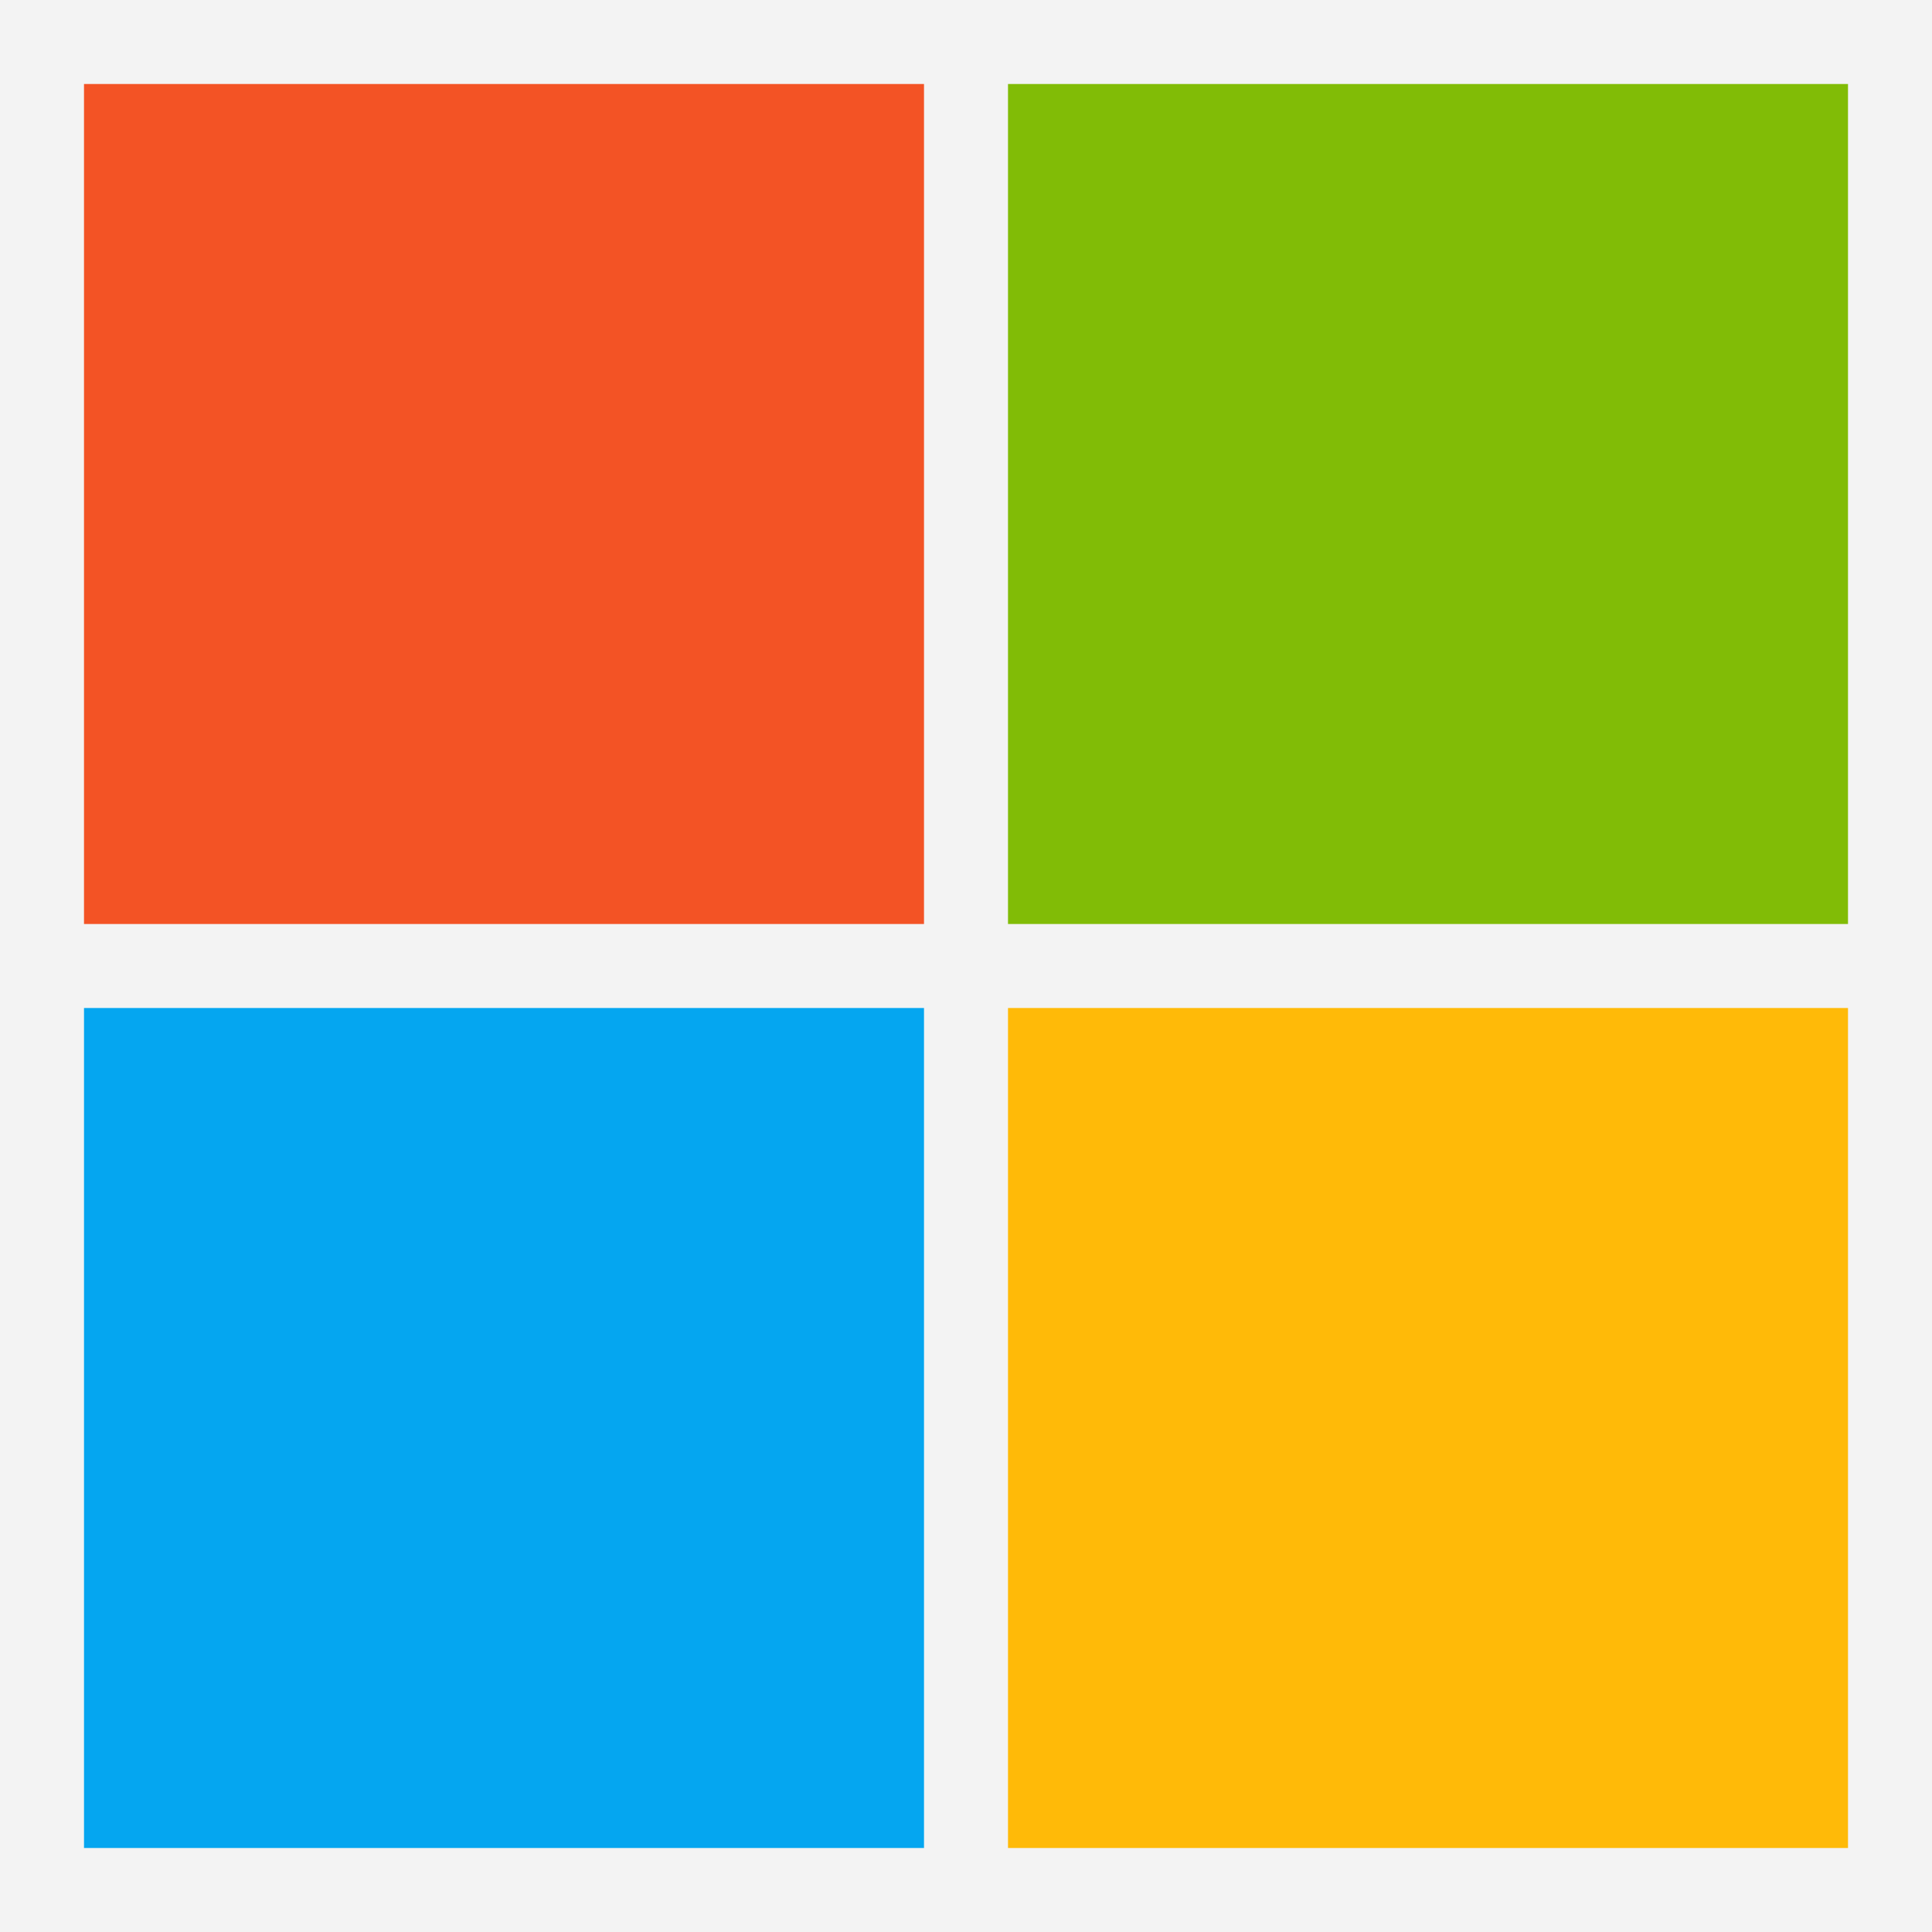
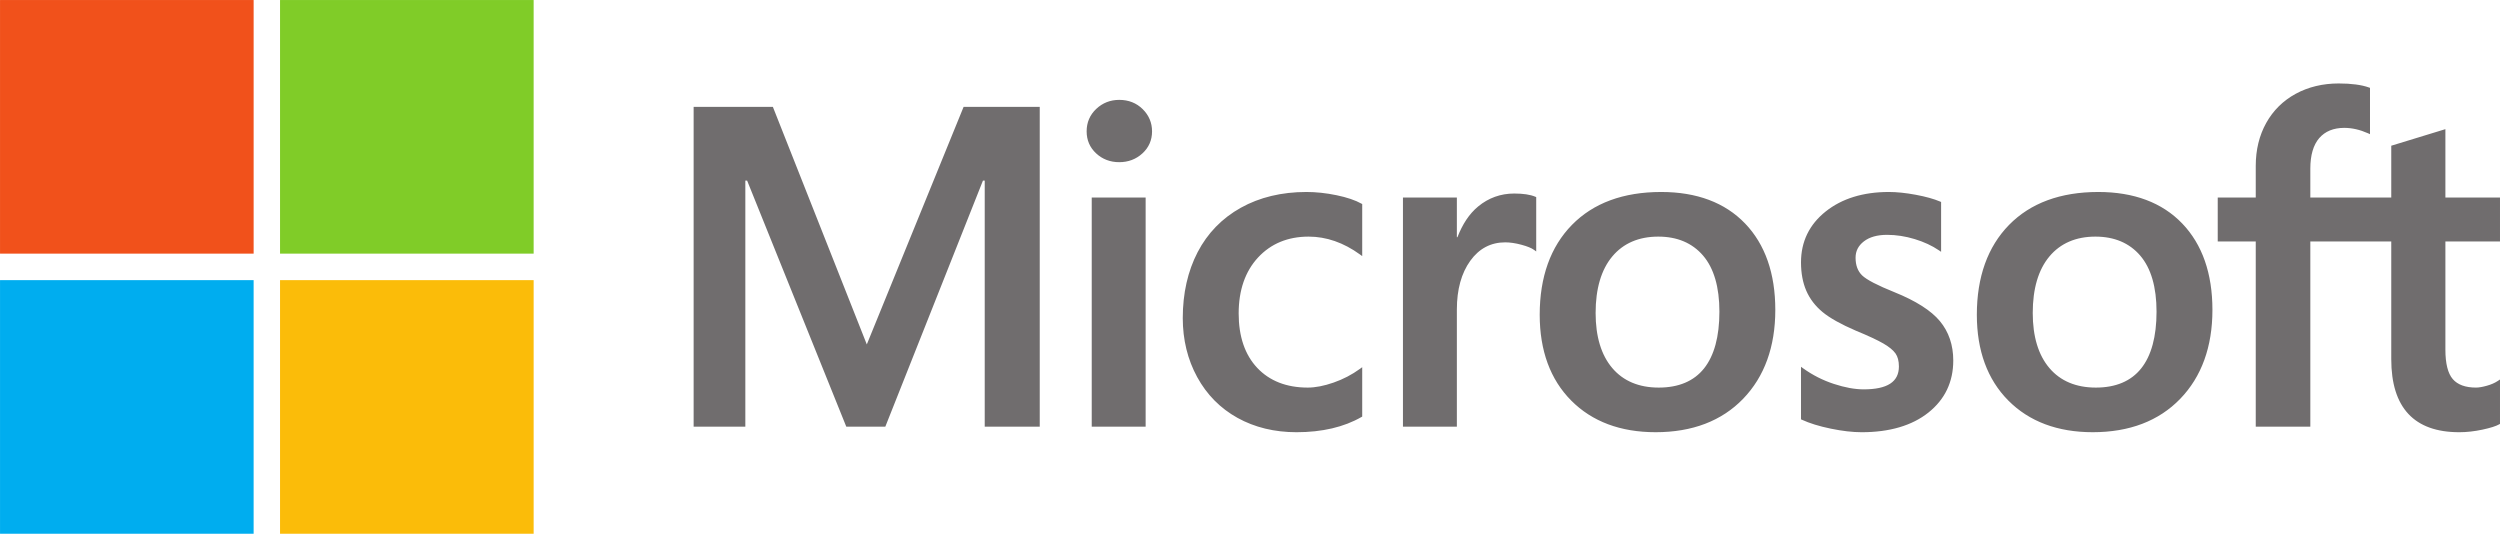
- <svg xmlns="http://www.w3.org/2000/svg" viewBox="0 0 23 23">
-   <path fill="#f3f3f3" d="M0 0h23v23H0z" />
-   <path fill="#f35325" d="M1 1h10v10H1z" />
-   <path fill="#81bc06" d="M12 1h10v10H12z" />
-   <path fill="#05a6f0" d="M1 12h10v10H1z" />
-   <path fill="#ffba08" d="M12 12h10v10H12z" />
+ <svg xmlns="http://www.w3.org/2000/svg" fill="#000000" stroke="#000000" stroke-width="0.01" viewBox="-0.01 -0.01 1033.76 220.71">
+   <g id="SVG_MS_bgCarrier" stroke-width="0" />
+   <g id="SVG_MS_tracerCarrier" stroke-linecap="round" stroke-linejoin="round" stroke="#CCCCCC" stroke-width="4.135" />
+   <g id="SVG_MS_iconCarrier">
+     <path d="M1033.746 99.838v-18.18h-22.576V53.395l-.76.234-21.205 6.488-.418.127v21.415h-33.469v-11.93c0-5.555 1.242-9.806 3.69-12.641 2.431-2.801 5.908-4.225 10.343-4.225 3.188 0 6.489.751 9.811 2.232l.833.372V36.321l-.392-.144c-3.099-1.114-7.314-1.675-12.539-1.675-6.585 0-12.568 1.433-17.786 4.273-5.221 2.844-9.328 6.904-12.205 12.066-2.867 5.156-4.322 11.111-4.322 17.701v13.116h-15.72v18.18h15.72v76.589h22.567V99.838h33.469v48.671c0 20.045 9.455 30.203 28.102 30.203 3.064 0 6.289-.359 9.582-1.062 3.352-.722 5.635-1.443 6.979-2.213l.297-.176v-18.348l-.918.607c-1.225.816-2.75 1.483-4.538 1.979-1.796.505-3.296.758-4.458.758-4.368 0-7.6-1.177-9.605-3.5-2.028-2.344-3.057-6.443-3.057-12.177V99.838h22.575zM866.635 160.26c-8.191 0-14.649-2.716-19.2-8.066-4.579-5.377-6.899-13.043-6.899-22.783 0-10.049 2.32-17.914 6.901-23.386 4.554-5.436 10.95-8.195 19.014-8.195 7.825 0 14.054 2.635 18.516 7.836 4.484 5.228 6.76 13.03 6.76 23.196 0 10.291-2.14 18.196-6.36 23.484-4.191 5.248-10.493 7.914-18.732 7.914m1.003-80.885c-15.627 0-28.039 4.579-36.889 13.61-8.844 9.032-13.328 21.531-13.328 37.153 0 14.838 4.377 26.773 13.011 35.468 8.634 8.698 20.384 13.104 34.921 13.104 15.148 0 27.313-4.643 36.159-13.799 8.845-9.146 13.326-21.527 13.326-36.784 0-15.07-4.205-27.094-12.502-35.731-8.301-8.641-19.977-13.021-34.698-13.021m-86.602 0c-10.63 0-19.423 2.719-26.14 8.08-6.758 5.393-10.186 12.466-10.186 21.025 0 4.449.74 8.401 2.196 11.753 1.465 3.363 3.732 6.324 6.744 8.809 2.989 2.465 7.603 5.047 13.717 7.674 5.14 2.115 8.973 3.904 11.408 5.314 2.38 1.382 4.069 2.771 5.023 4.124.927 1.324 1.397 3.136 1.397 5.372 0 6.367-4.768 9.465-14.579 9.465-3.639 0-7.79-.76-12.337-2.258a46.347 46.347 0 0 1-12.634-6.406l-.937-.672v21.727l.344.16c3.193 1.474 7.219 2.717 11.964 3.695 4.736.979 9.039 1.477 12.777 1.477 11.535 0 20.824-2.732 27.602-8.125 6.821-5.43 10.278-12.67 10.278-21.525 0-6.388-1.861-11.866-5.529-16.284-3.643-4.382-9.966-8.405-18.785-11.961-7.026-2.82-11.527-5.161-13.384-6.958-1.79-1.736-2.699-4.191-2.699-7.3 0-2.756 1.122-4.964 3.425-6.752 2.321-1.797 5.552-2.711 9.604-2.711 3.76 0 7.607.594 11.433 1.758 3.823 1.164 7.181 2.723 9.984 4.63l.922.63v-20.61l-.354-.152c-2.586-1.109-5.996-2.058-10.138-2.828-4.123-.765-7.863-1.151-11.116-1.151m-95.157 80.885c-8.189 0-14.649-2.716-19.199-8.066-4.58-5.377-6.896-13.041-6.896-22.783 0-10.049 2.319-17.914 6.901-23.386 4.55-5.436 10.945-8.195 19.013-8.195 7.822 0 14.051 2.635 18.514 7.836 4.485 5.228 6.76 13.03 6.76 23.196 0 10.291-2.141 18.196-6.361 23.484-4.191 5.248-10.49 7.914-18.732 7.914m1.006-80.885c-15.631 0-28.044 4.579-36.889 13.61-8.844 9.032-13.331 21.531-13.331 37.153 0 14.844 4.38 26.773 13.014 35.468 8.634 8.698 20.383 13.104 34.92 13.104 15.146 0 27.314-4.643 36.16-13.799 8.843-9.146 13.326-21.527 13.326-36.784 0-15.07-4.206-27.094-12.505-35.731-8.303-8.641-19.977-13.021-34.695-13.021M602.409 98.07V81.658h-22.292v94.767h22.292v-48.477c0-8.243 1.869-15.015 5.557-20.13 3.641-5.054 8.493-7.615 14.417-7.615 2.008 0 4.262.331 6.703.986 2.416.651 4.166 1.358 5.198 2.102l.937.679V81.496l-.361-.155c-2.076-.882-5.013-1.327-8.729-1.327-5.602 0-10.615 1.8-14.909 5.344-3.769 3.115-6.493 7.386-8.576 12.712h-.237zm-62.213-18.695c-10.227 0-19.349 2.193-27.108 6.516-7.775 4.333-13.788 10.519-17.879 18.385-4.073 7.847-6.141 17.013-6.141 27.235 0 8.954 2.005 17.171 5.968 24.413 3.965 7.254 9.577 12.929 16.681 16.865 7.094 3.931 15.293 5.924 24.371 5.924 10.594 0 19.639-2.118 26.891-6.295l.293-.168v-20.423l-.937.684c-3.285 2.393-6.956 4.303-10.906 5.679-3.94 1.375-7.532 2.07-10.682 2.07-8.747 0-15.769-2.737-20.866-8.133-5.108-5.403-7.698-12.99-7.698-22.537 0-9.607 2.701-17.389 8.024-23.131 5.307-5.725 12.342-8.629 20.908-8.629 7.327 0 14.467 2.481 21.222 7.381l.935.679V84.371l-.302-.17c-2.542-1.423-6.009-2.598-10.313-3.489-4.286-.889-8.478-1.337-12.461-1.337m-66.481 2.284h-22.292v94.766h22.292V81.659zm-10.918-40.371c-3.669 0-6.869 1.249-9.498 3.724-2.64 2.482-3.979 5.607-3.979 9.295 0 3.63 1.323 6.698 3.938 9.114 2.598 2.409 5.808 3.63 9.54 3.63 3.731 0 6.953-1.221 9.582-3.626 2.646-2.42 3.988-5.487 3.988-9.118 0-3.559-1.306-6.652-3.879-9.195-2.571-2.538-5.833-3.824-9.692-3.824m-55.62 33.379v101.758h22.75V44.189H398.44l-40.022 98.221-38.839-98.221H286.81v132.235h21.379V74.657h.734l41.013 101.768h16.134l40.373-101.758h.734z" fill="#706d6e" />
+     <path d="M104.868 104.868H0V0h104.868v104.868z" fill="#f1511b" />
+     <path d="M220.654 104.868H115.788V0h104.866v104.868z" fill="#80cc28" />
+     <path d="M104.865 220.695H0V115.828h104.865v104.867z" fill="#00adef" />
+     <path d="M220.654 220.695H115.788V115.828h104.866v104.867z" fill="#fbbc09" />
+   </g>
</svg>
